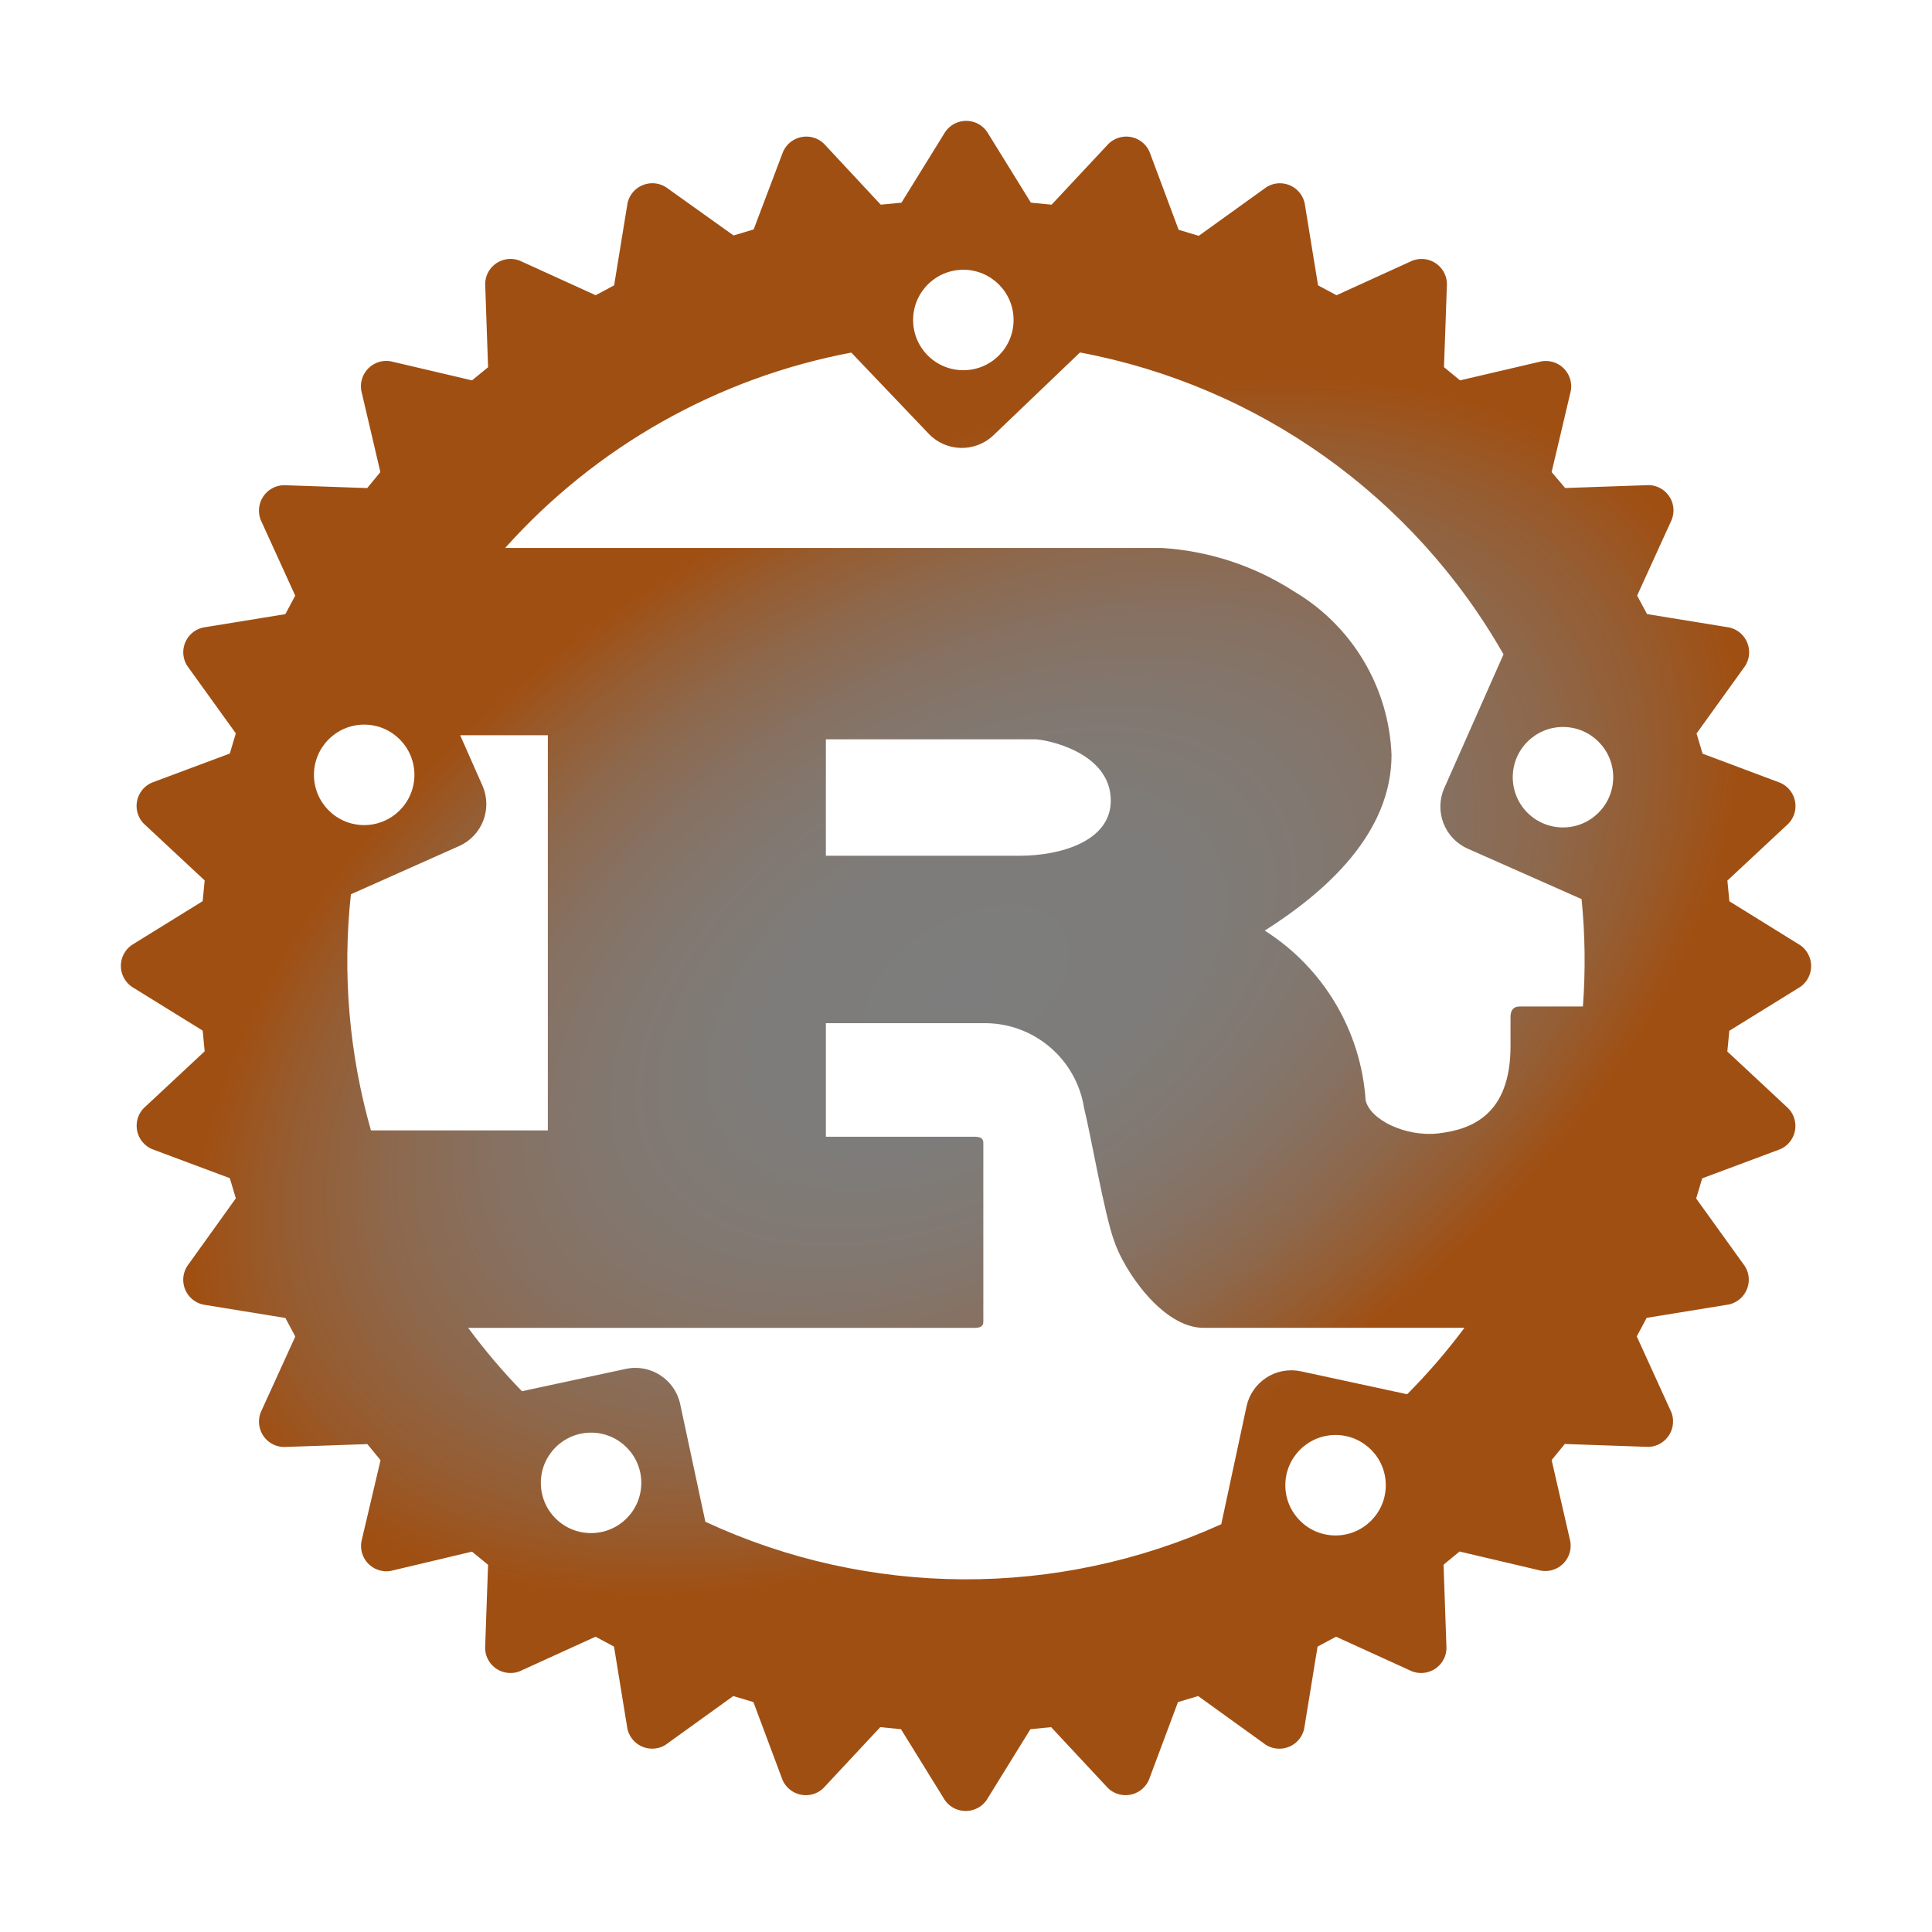
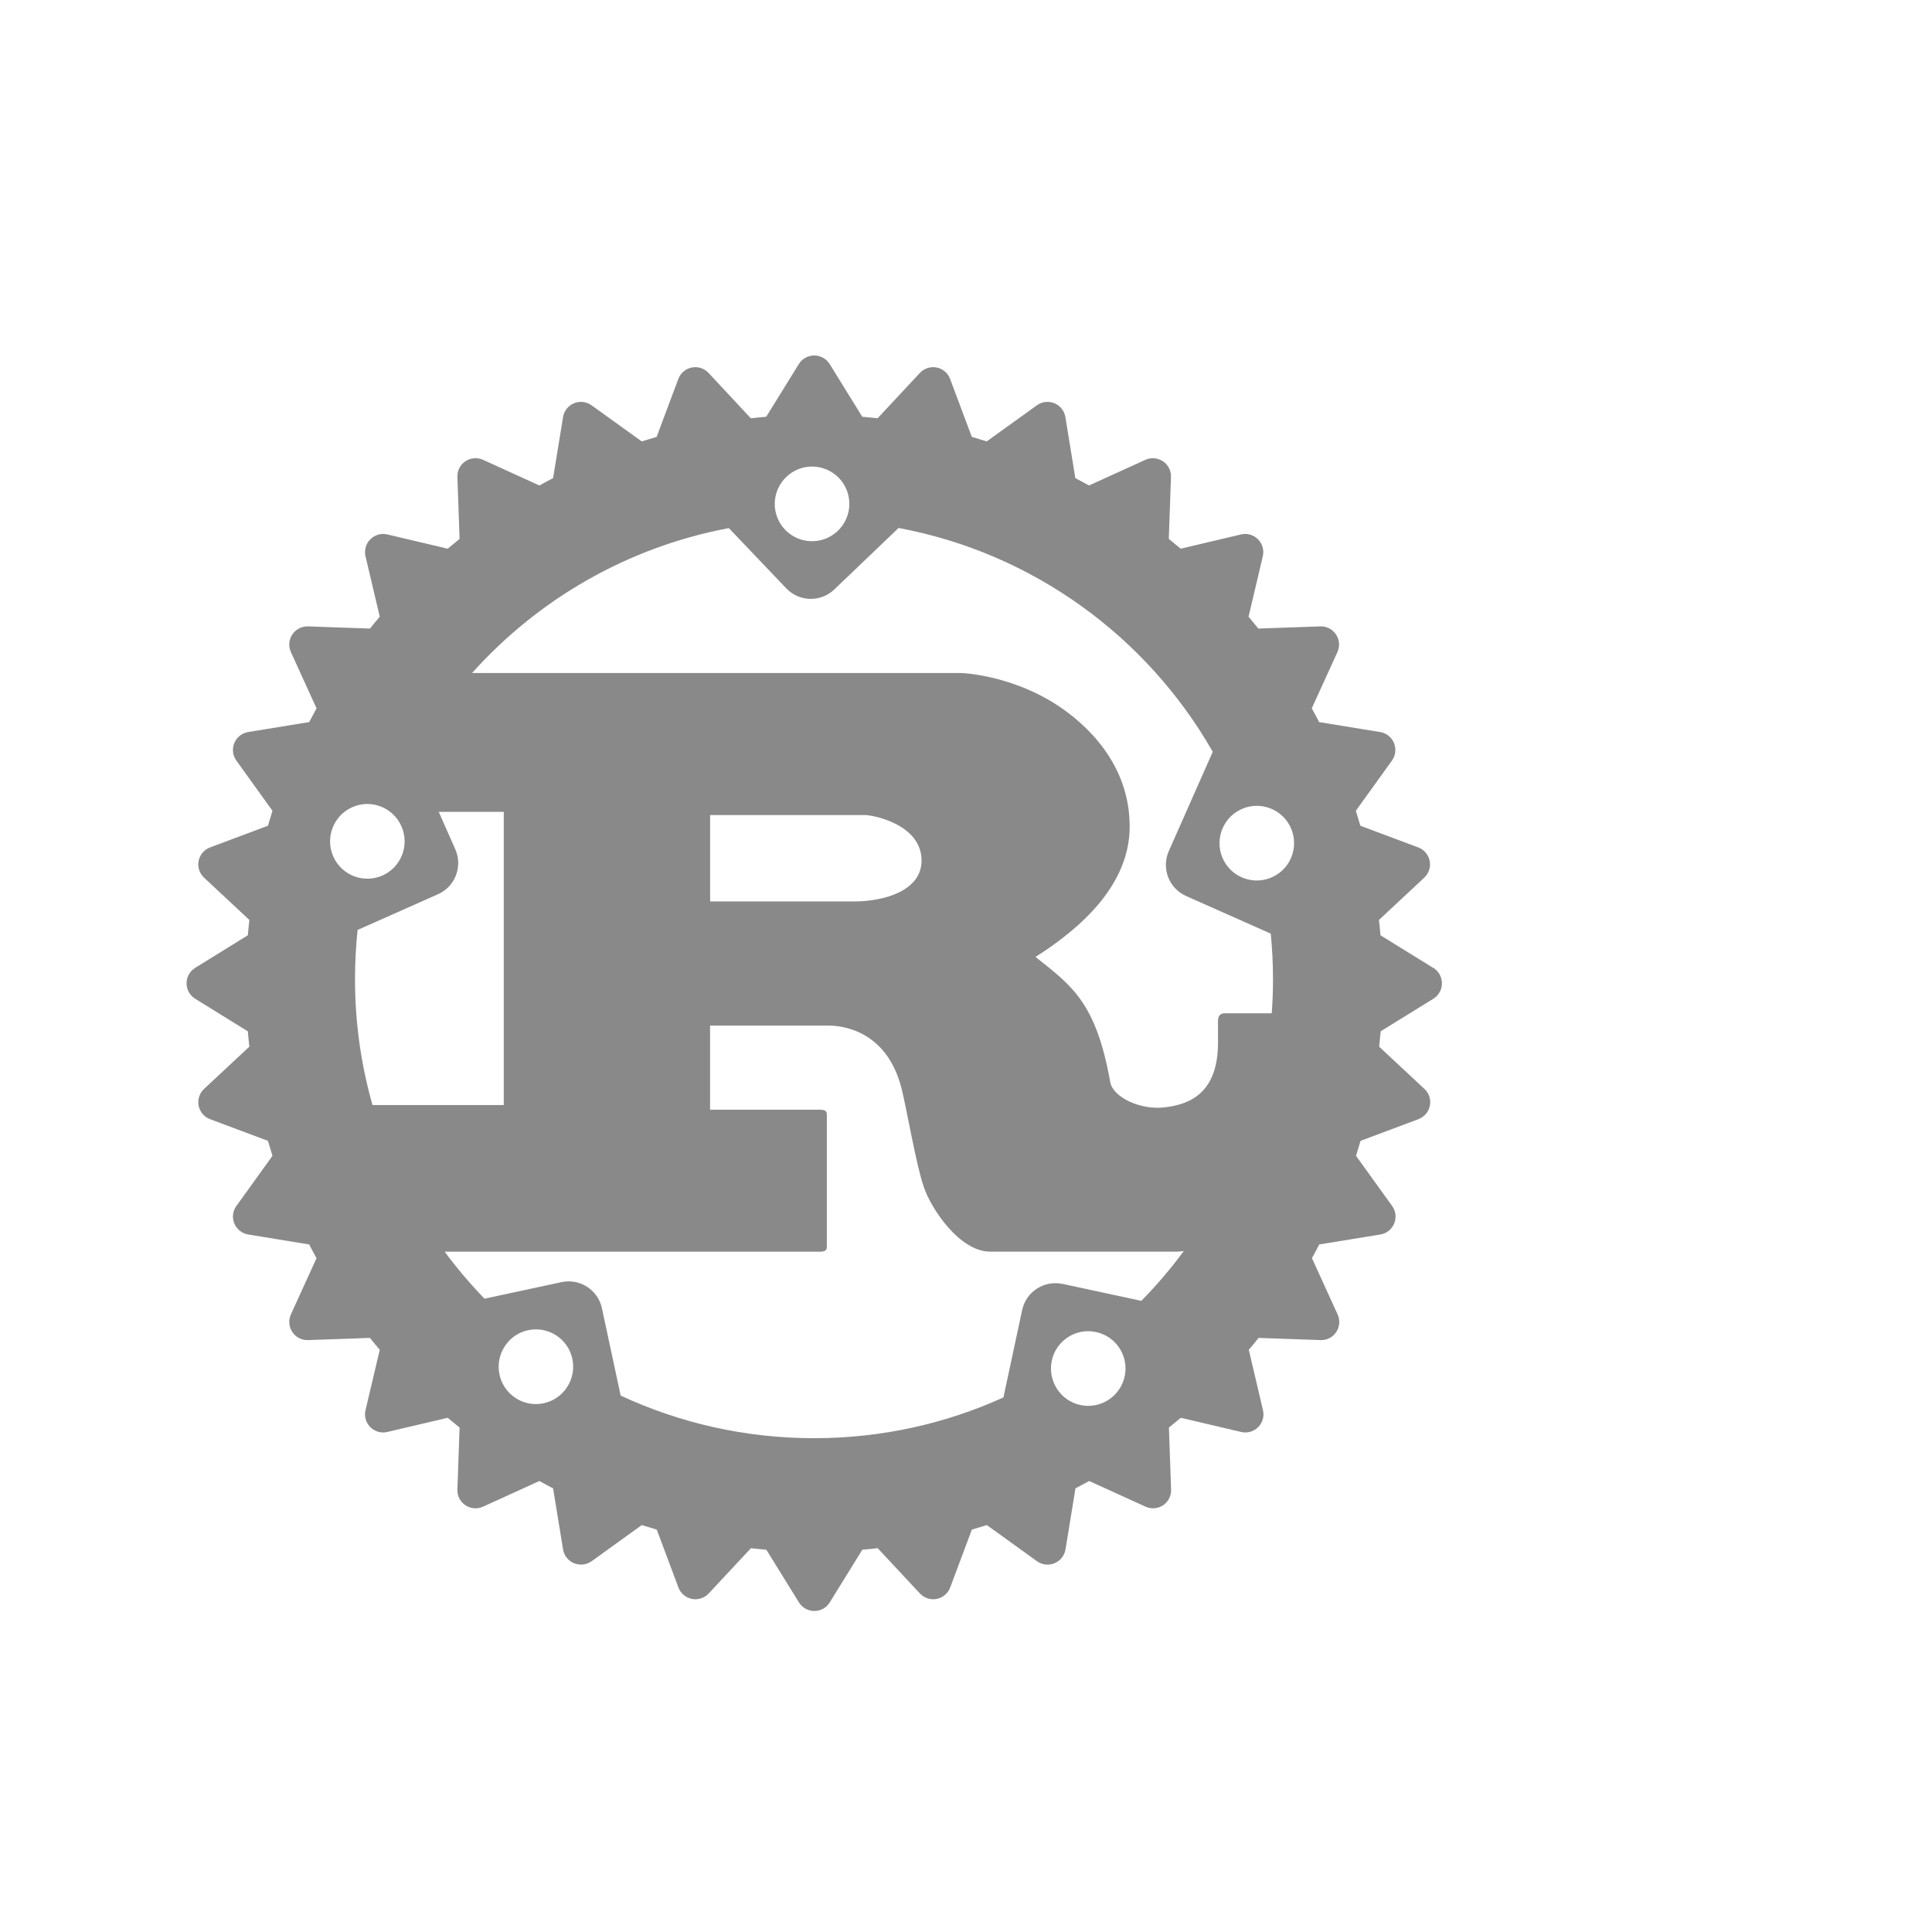
- <svg xmlns="http://www.w3.org/2000/svg" viewBox="0 0 32 32" fill="#000000">
+ <svg xmlns="http://www.w3.org/2000/svg" viewBox="0 0 32 32" version="1.1" fill="#000000">
  <g id="SVGRepo_bgCarrier" stroke-width="0" />
  <g id="SVGRepo_tracerCarrier" stroke-linecap="round" stroke-linejoin="round" />
  <g id="SVGRepo_iconCarrier">
-     <defs>
-       <radialGradient id="a" cx="-492.035" cy="-883.37" r="13.998" gradientTransform="matrix(0.866, -0.5, -0.3, -0.52, 177.106, -689.033)" gradientUnits="userSpaceOnUse">
-         <stop offset="0" stop-color="#7d7d7d" />
-         <stop offset="0.267" stop-color="#7e7c7a" />
-         <stop offset="0.45" stop-color="#817871" />
-         <stop offset="0.608" stop-color="#867162" />
-         <stop offset="0.753" stop-color="#8d684c" />
-         <stop offset="0.886" stop-color="#965c30" />
-         <stop offset="1" stop-color="#a04f12" />
-       </radialGradient>
-     </defs>
-     <path d="M15.124,5.3a.832.832,0,1,1,.832.832h0a.831.831,0,0,1-.832-.832M5.2,12.834a.832.832,0,1,1,.832.832h0a.832.832,0,0,1-.832-.832m19.856.039a.832.832,0,1,1,.832.832.831.831,0,0,1-.832-.832h0M7.605,14.013a.76.76,0,0,0,.386-1l-.369-.835H9.074v6.545H6.144a10.247,10.247,0,0,1-.332-3.911Zm6.074.161V12.245h3.458c.179,0,1.261.206,1.261,1.016,0,.672-.83.913-1.513.913ZM8.958,24.561a.832.832,0,1,1,.832.832.831.831,0,0,1-.832-.832h0m12.331.039a.832.832,0,1,1,.832.832.832.832,0,0,1-.832-.832h0m.257-1.887a.758.758,0,0,0-.9.584l-.418,1.949a10.249,10.249,0,0,1-8.545-.041l-.417-1.949a.759.759,0,0,0-.9-.583h0l-1.721.37a10.233,10.233,0,0,1-.89-1.049h8.374c.095,0,.158-.017.158-.1V18.928c0-.086-.063-.1-.158-.1h-2.45V16.947h2.649a1.665,1.665,0,0,1,1.629,1.412c.105.413.336,1.757.494,2.187.157.483.8,1.447,1.482,1.447h4.323a10.243,10.243,0,0,1-.949,1.1Zm4.65-7.821a10.261,10.261,0,0,1,.022,1.779H25.167c-.105,0-.148.069-.148.172v.483c0,1.136-.641,1.384-1.2,1.447-.535.06-1.128-.224-1.2-.551a3.616,3.616,0,0,0-1.671-2.808c1.03-.654,2.1-1.619,2.1-2.911A3.292,3.292,0,0,0,21.44,9.8a4.559,4.559,0,0,0-2.2-.724H8.367A10.246,10.246,0,0,1,14.1,5.84l1.282,1.344a.758.758,0,0,0,1.072.026h0l1.434-1.372a10.248,10.248,0,0,1,7.015,5l-.982,2.217a.761.761,0,0,0,.386,1Zm2.448.036-.033-.343,1.011-.943a.42.42,0,0,0-.013-.595.428.428,0,0,0-.121-.081L28.2,12.483l-.1-.334.806-1.12a.422.422,0,0,0-.13-.581.43.43,0,0,0-.133-.055l-1.363-.222-.164-.306.573-1.257a.419.419,0,0,0-.236-.544.426.426,0,0,0-.146-.029l-1.383.048L25.7,7.819l.318-1.347a.421.421,0,0,0-.343-.487.435.435,0,0,0-.144,0L24.183,6.3l-.266-.219L23.966,4.7a.421.421,0,0,0-.431-.411.426.426,0,0,0-.141.028l-1.257.573-.306-.164-.222-1.363a.421.421,0,0,0-.5-.318.43.43,0,0,0-.133.055l-1.121.806-.333-.1-.483-1.293a.421.421,0,0,0-.555-.215.442.442,0,0,0-.12.08L17.418,3.39l-.343-.033L16.347,2.18a.421.421,0,0,0-.688,0l-.728,1.177-.343.033-.943-1.012a.421.421,0,0,0-.595.015.442.442,0,0,0-.08.12L12.483,3.8l-.333.1-1.12-.8a.422.422,0,0,0-.581.13.43.43,0,0,0-.055.133l-.222,1.363-.306.164L8.608,4.317a.421.421,0,0,0-.544.239.444.444,0,0,0-.028.144l.048,1.383L7.818,6.3,6.471,5.984a.421.421,0,0,0-.487.343.435.435,0,0,0,0,.144L6.3,7.819l-.218.265L4.7,8.036a.422.422,0,0,0-.383.573L4.89,9.866l-.164.306-1.363.222a.42.42,0,0,0-.318.5.43.43,0,0,0,.055.133l.806,1.12-.1.334-1.293.483a.421.421,0,0,0-.215.555.414.414,0,0,0,.081.121l1.011.943-.033.343-1.177.728a.421.421,0,0,0,0,.688l1.177.728.033.343-1.011.943a.421.421,0,0,0,.015.595.436.436,0,0,0,.119.08l1.293.483.1.334L3.1,20.972a.421.421,0,0,0,.131.581.43.43,0,0,0,.133.055l1.363.222.164.307-.573,1.257a.422.422,0,0,0,.24.545.438.438,0,0,0,.143.028l1.383-.048.219.266-.317,1.348a.42.42,0,0,0,.341.486.4.4,0,0,0,.146,0L7.818,25.7l.266.218L8.035,27.3a.419.419,0,0,0,.429.41.413.413,0,0,0,.143-.028l1.257-.573.306.164.222,1.362a.421.421,0,0,0,.5.319.407.407,0,0,0,.133-.055l1.12-.807.334.1.483,1.292a.422.422,0,0,0,.556.214.436.436,0,0,0,.119-.08l.943-1.011.343.034.728,1.177a.422.422,0,0,0,.588.1.413.413,0,0,0,.1-.1l.728-1.177.343-.034.943,1.011a.421.421,0,0,0,.595-.015.436.436,0,0,0,.08-.119l.483-1.292.334-.1,1.12.807a.421.421,0,0,0,.581-.131.43.43,0,0,0,.055-.133l.222-1.362.306-.164,1.257.573a.421.421,0,0,0,.544-.239.438.438,0,0,0,.028-.143l-.048-1.384.265-.218,1.347.317a.421.421,0,0,0,.487-.34.447.447,0,0,0,0-.146L25.7,24.183l.218-.266,1.383.048a.421.421,0,0,0,.41-.431.4.4,0,0,0-.028-.142l-.573-1.257.164-.307,1.363-.222a.421.421,0,0,0,.319-.5.434.434,0,0,0-.056-.135l-.806-1.12.1-.334,1.293-.483a.42.42,0,0,0,.215-.554.414.414,0,0,0-.081-.121l-1.011-.943.033-.343,1.177-.728a.421.421,0,0,0,0-.688Z" style="fill: url(#a)" />
+     <path fill="#898989" d="M23.738 16.031l-0.873-0.54c-0.007-0.085-0.015-0.17-0.025-0.254l0.75-0.7c0.076-0.071 0.11-0.176 0.090-0.278s-0.092-0.187-0.189-0.223l-0.959-0.359c-0.024-0.083-0.049-0.165-0.075-0.248l0.598-0.831c0.061-0.084 0.073-0.194 0.034-0.291s-0.127-0.165-0.229-0.182l-1.011-0.165c-0.039-0.077-0.080-0.152-0.122-0.227l0.425-0.933c0.043-0.095 0.035-0.205-0.024-0.292s-0.155-0.137-0.26-0.133l-1.026 0.036c-0.053-0.066-0.107-0.132-0.162-0.197l0.236-1c0.024-0.102-0.006-0.208-0.080-0.282s-0.18-0.104-0.281-0.080l-0.999 0.236c-0.065-0.055-0.131-0.109-0.197-0.162l0.036-1.026c0.004-0.104-0.047-0.203-0.133-0.26s-0.197-0.067-0.291-0.024l-0.933 0.425c-0.075-0.041-0.151-0.082-0.227-0.122l-0.165-1.011c-0.017-0.103-0.085-0.19-0.182-0.229s-0.206-0.027-0.29 0.034l-0.831 0.598c-0.082-0.026-0.164-0.051-0.247-0.075l-0.359-0.959c-0.036-0.098-0.121-0.17-0.223-0.19s-0.207 0.014-0.278 0.090l-0.7 0.751c-0.084-0.009-0.169-0.018-0.254-0.025l-0.54-0.873c-0.055-0.088-0.152-0.142-0.256-0.142s-0.201 0.054-0.255 0.142l-0.54 0.873c-0.085 0.007-0.17 0.016-0.255 0.025l-0.7-0.751c-0.071-0.076-0.176-0.11-0.278-0.090s-0.187 0.092-0.223 0.19l-0.359 0.959c-0.083 0.024-0.165 0.049-0.247 0.075l-0.831-0.598c-0.085-0.061-0.195-0.074-0.291-0.034s-0.165 0.127-0.181 0.229l-0.165 1.011c-0.076 0.039-0.152 0.080-0.227 0.122l-0.933-0.425c-0.095-0.043-0.205-0.034-0.292 0.024s-0.137 0.156-0.133 0.26l0.036 1.026c-0.066 0.053-0.132 0.107-0.197 0.162l-1-0.236c-0.101-0.024-0.208 0.007-0.281 0.080s-0.104 0.18-0.080 0.282l0.236 1c-0.055 0.065-0.109 0.13-0.162 0.197l-1.026-0.036c-0.104-0.003-0.202 0.047-0.26 0.133s-0.067 0.197-0.024 0.292l0.425 0.933c-0.041 0.075-0.082 0.15-0.122 0.227l-1.011 0.165c-0.103 0.017-0.189 0.085-0.229 0.182s-0.027 0.206 0.034 0.291l0.598 0.831c-0.026 0.082-0.051 0.165-0.075 0.248l-0.959 0.359c-0.097 0.036-0.169 0.121-0.189 0.223s0.014 0.207 0.090 0.278l0.75 0.7c-0.009 0.085-0.018 0.169-0.025 0.254l-0.873 0.54c-0.088 0.055-0.142 0.151-0.142 0.256s0.054 0.201 0.142 0.255l0.873 0.54c0.007 0.085 0.016 0.17 0.025 0.254l-0.75 0.7c-0.076 0.071-0.11 0.176-0.090 0.278s0.092 0.186 0.189 0.223l0.959 0.359c0.024 0.083 0.049 0.166 0.075 0.248l-0.598 0.831c-0.061 0.085-0.074 0.194-0.034 0.29s0.127 0.165 0.229 0.182l1.011 0.165c0.039 0.077 0.080 0.152 0.122 0.227l-0.425 0.932c-0.043 0.095-0.034 0.205 0.024 0.292s0.157 0.137 0.26 0.133l1.026-0.036c0.053 0.067 0.107 0.132 0.162 0.197l-0.236 1c-0.024 0.102 0.006 0.207 0.080 0.281s0.18 0.104 0.281 0.080l1-0.235c0.065 0.055 0.131 0.109 0.197 0.162l-0.036 1.027c-0.004 0.104 0.047 0.203 0.133 0.26s0.197 0.067 0.292 0.023l0.933-0.425c0.075 0.042 0.151 0.082 0.227 0.122l0.165 1.011c0.017 0.103 0.085 0.19 0.182 0.229s0.206 0.027 0.291-0.033l0.831-0.599c0.082 0.026 0.165 0.051 0.248 0.075l0.359 0.959c0.036 0.097 0.121 0.169 0.223 0.189s0.207-0.014 0.278-0.090l0.7-0.75c0.084 0.010 0.17 0.018 0.255 0.025l0.54 0.873c0.054 0.088 0.151 0.142 0.255 0.142s0.201-0.054 0.255-0.142l0.54-0.873c0.085-0.007 0.17-0.016 0.254-0.025l0.7 0.75c0.071 0.076 0.176 0.11 0.278 0.090s0.186-0.092 0.223-0.189l0.359-0.959c0.083-0.024 0.166-0.049 0.248-0.075l0.831 0.599c0.084 0.061 0.194 0.073 0.29 0.033s0.165-0.127 0.182-0.229l0.165-1.011c0.076-0.040 0.152-0.081 0.227-0.122l0.933 0.425c0.095 0.043 0.205 0.035 0.291-0.023s0.137-0.156 0.133-0.26l-0.036-1.027c0.066-0.053 0.132-0.107 0.197-0.162l1 0.235c0.101 0.024 0.208-0.006 0.281-0.080s0.104-0.18 0.080-0.281l-0.235-1c0.055-0.065 0.109-0.13 0.162-0.197l1.026 0.036c0.104 0.004 0.203-0.046 0.26-0.133s0.067-0.197 0.023-0.292l-0.425-0.932c0.041-0.075 0.082-0.151 0.122-0.227l1.011-0.165c0.103-0.016 0.189-0.085 0.229-0.182s0.027-0.206-0.034-0.29l-0.598-0.831c0.026-0.082 0.051-0.165 0.075-0.248l0.959-0.359c0.097-0.037 0.169-0.121 0.189-0.223 0.021-0.102-0.013-0.207-0.090-0.278l-0.75-0.7c0.009-0.085 0.017-0.169 0.025-0.254l0.873-0.54c0.088-0.054 0.142-0.151 0.142-0.255s-0.054-0.201-0.142-0.256zM17.895 23.272c-0.333-0.072-0.545-0.401-0.474-0.735s0.4-0.547 0.733-0.474c0.334 0.071 0.546 0.4 0.474 0.734s-0.4 0.546-0.733 0.475zM17.598 21.266c-0.304-0.065-0.603 0.128-0.668 0.433l-0.31 1.447c-0.957 0.434-2.018 0.675-3.137 0.675-1.144 0-2.229-0.253-3.203-0.706l-0.31-1.446c-0.065-0.304-0.364-0.498-0.668-0.433l-1.277 0.274c-0.237-0.244-0.457-0.504-0.66-0.778h6.213c0.070 0 0.117-0.013 0.117-0.077v-2.198c0-0.064-0.047-0.077-0.117-0.077h-1.817v-1.393h1.965c0.179 0 0.959 0.051 1.208 1.048 0.078 0.306 0.25 1.304 0.367 1.623 0.117 0.358 0.592 1.073 1.099 1.073h3.096c0.035 0 0.073-0.004 0.112-0.011-0.215 0.292-0.45 0.568-0.704 0.826l-1.306-0.281zM9.006 23.242c-0.333 0.072-0.662-0.141-0.733-0.475s0.141-0.663 0.474-0.735c0.333-0.071 0.662 0.141 0.733 0.475s-0.141 0.663-0.474 0.735zM6.649 13.685c0.138 0.312-0.002 0.678-0.314 0.816s-0.676-0.002-0.815-0.315c-0.138-0.312 0.002-0.677 0.314-0.816s0.676 0.002 0.815 0.315zM5.925 15.402l1.33-0.591c0.284-0.126 0.412-0.459 0.286-0.744l-0.274-0.62h1.077v4.856h-2.174c-0.189-0.663-0.29-1.362-0.29-2.085 0-0.276 0.015-0.549 0.043-0.817zM11.762 14.931v-1.431h2.566c0.133 0 0.936 0.153 0.936 0.754 0 0.499-0.616 0.677-1.123 0.677l-2.379 0zM21.085 16.219c0 0.19-0.007 0.378-0.021 0.564h-0.78c-0.078 0-0.11 0.051-0.11 0.128v0.358c0 0.843-0.476 1.027-0.892 1.073-0.397 0.045-0.837-0.166-0.891-0.409-0.234-1.316-0.624-1.597-1.24-2.083 0.765-0.485 1.56-1.201 1.56-2.16 0-1.035-0.71-1.687-1.193-2.006-0.679-0.447-1.43-0.537-1.632-0.537h-8.067c1.094-1.221 2.576-2.085 4.253-2.4l0.951 0.998c0.215 0.225 0.571 0.233 0.796 0.018l1.064-1.018c2.229 0.415 4.117 1.803 5.204 3.707l-0.728 1.645c-0.126 0.285 0.003 0.618 0.287 0.744l1.402 0.623c0.024 0.249 0.037 0.501 0.037 0.755zM13.024 7.899c0.246-0.236 0.637-0.227 0.873 0.020s0.226 0.639-0.021 0.874c-0.246 0.236-0.637 0.227-0.873-0.020s-0.226-0.638 0.021-0.874zM20.252 13.715c0.138-0.312 0.503-0.453 0.815-0.315s0.452 0.504 0.314 0.816c-0.138 0.312-0.503 0.453-0.815 0.315s-0.452-0.504-0.314-0.816z">
+ 		</path>
  </g>
</svg>
